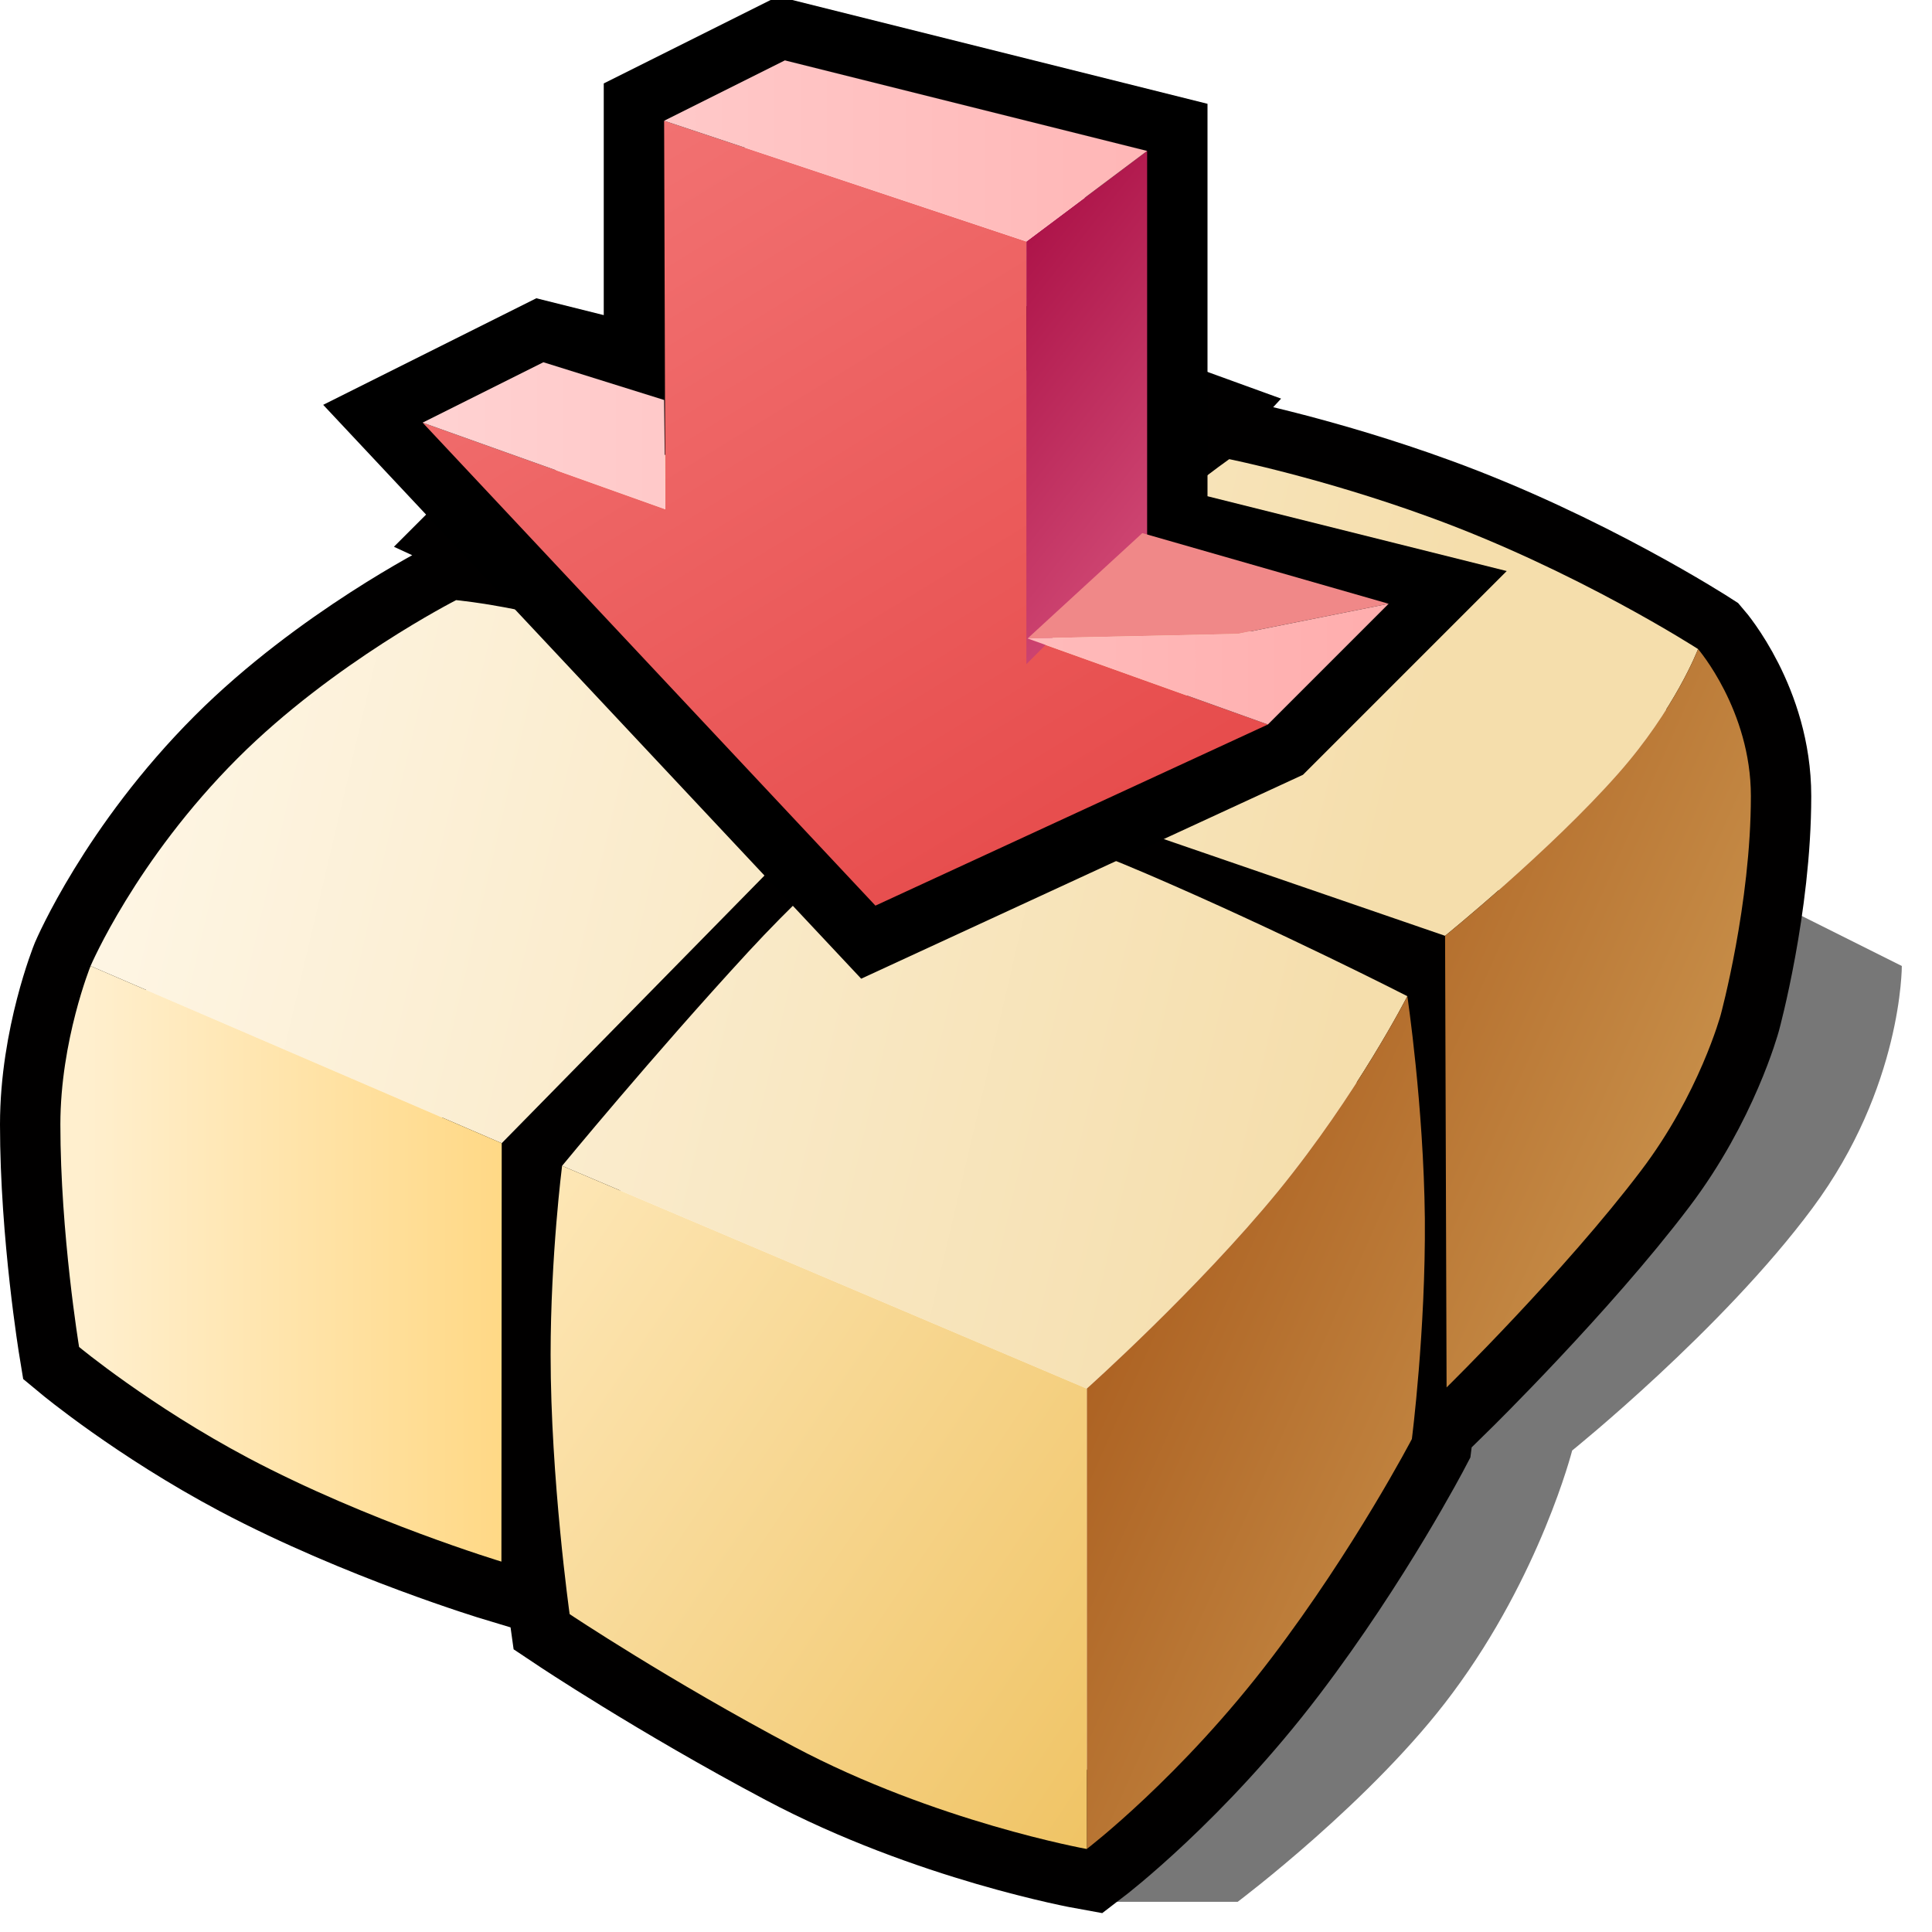
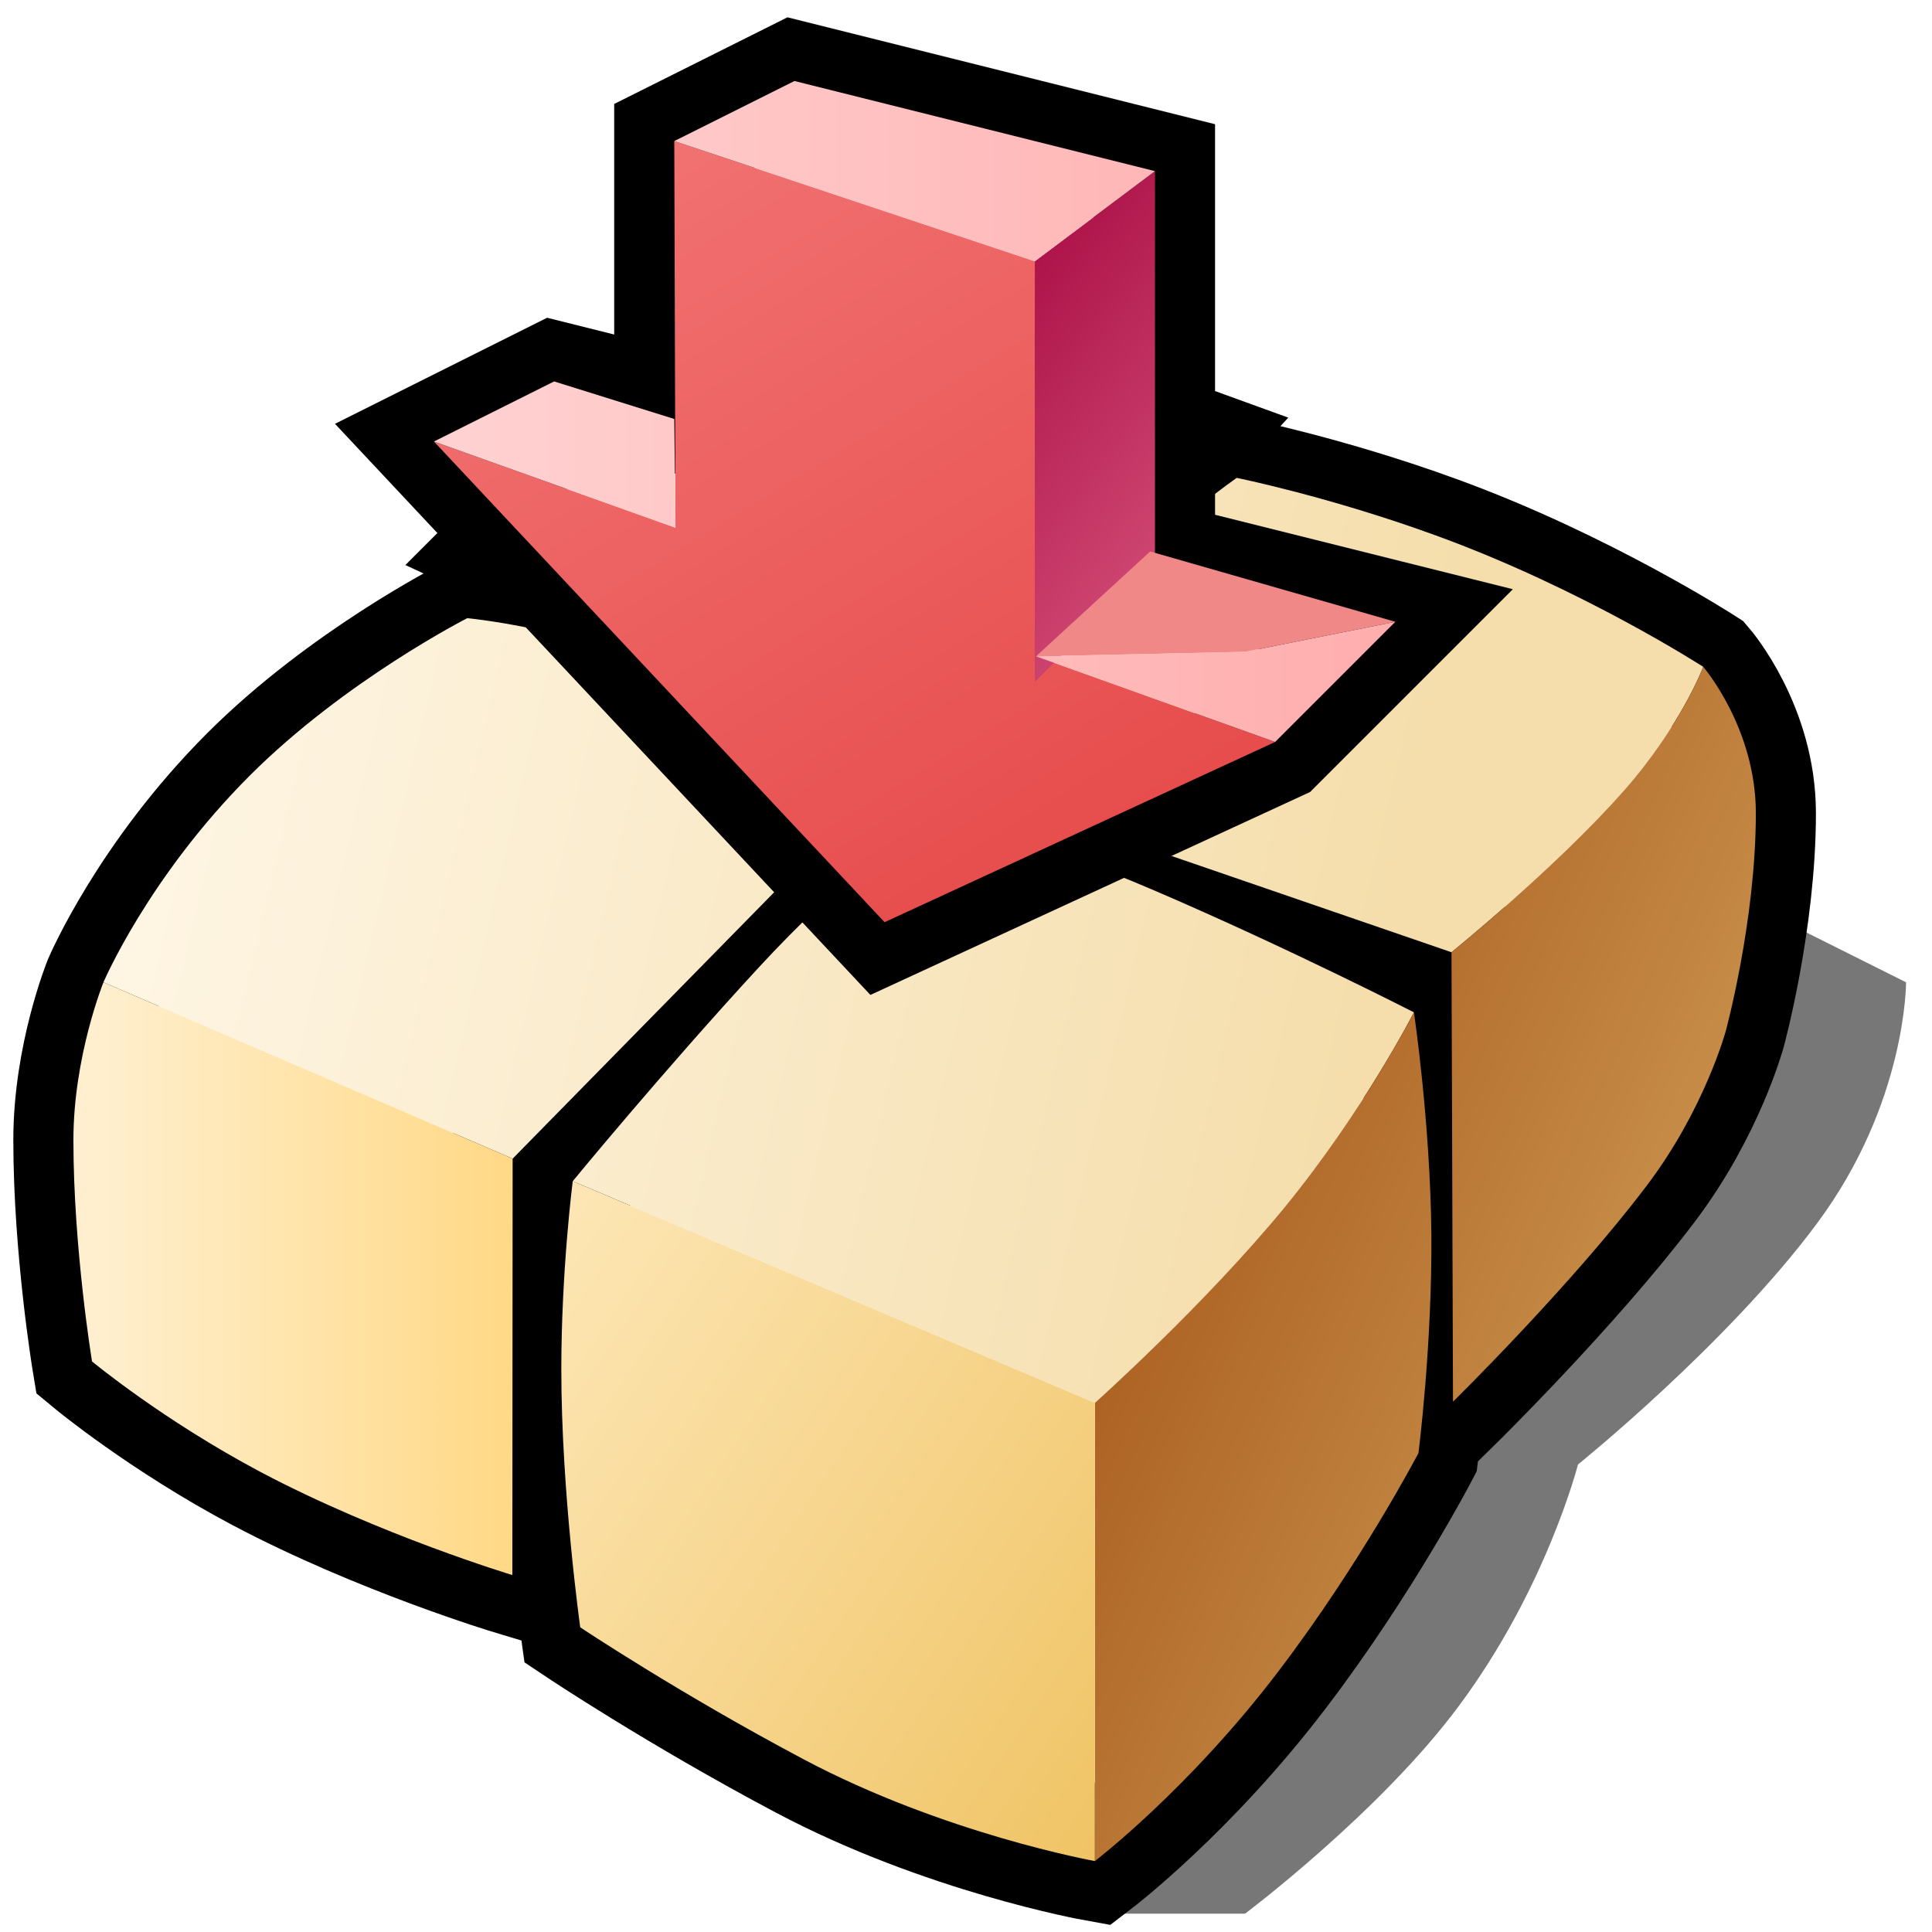
- <svg xmlns="http://www.w3.org/2000/svg" version="1.1" width="64" height="64" color-interpolation="linearRGB">
-   <g>
-     <path style="fill:#010101; fill-opacity:0.533" d="M36 63H41C41 63 45.5 59.62 48.12 56.08C51.03 52.17 52.08 48.05 52.08 48.05C52.08 48.05 57.06 44.04 60.04 40.02C63.02 36.01 63 32 63 32L59 30L57 35L36 63z" />
-     <path style="fill:none; stroke:#010000; stroke-width:4" d="M3 32C3 32 2 34.47 2 37.25C2 40.86 2.62 44.62 2.62 44.62C2.62 44.62 4.97 46.57 8.23 48.3C12.2 50.4 16.61 51.73 16.61 51.73L16.62 37.87L29.5 24.75C29.5 24.75 25.45 23.1 21.66 21.55C18.29 20.17 15.11 19.88 15.11 19.88C15.11 19.88 11.04 21.95 7.87 25.12C4.49 28.5 3 32 3 32z            M30 23.75L38.93 14.06C38.93 14.06 35.07 12.66 31.42 11.33C28.13 10.13 25 10 25 10C25 10 23.27 10.72 21.37 12.62C19.05 14.94 16.49 17.5 16.49 17.5L30 23.75z            M31.5 25.37L47.87 31L47.92 45.96C47.92 45.96 51.84 42.11 54.36 38.78C56.29 36.24 57 33.62 57 33.62C57 33.62 58 29.95 58 26.37C58 23.53 56.25 21.5 56.25 21.5C56.25 21.5 52.21 18.89 47.33 17.12C43.79 15.83 40.72 15.21 40.72 15.21C40.72 15.21 38.67 16.65 36.4 18.79C33.61 21.43 31.5 25.37 31.5 25.37z            M46.62 33C46.62 33 42.42 30.85 37.97 28.94C34 27.24 30.5 26.25 30.5 26.25C30.5 26.25 27.59 28.49 24.78 31.54C21.62 34.97 18.62 38.62 18.62 38.62C18.62 38.62 18.24 41.59 18.24 44.88C18.24 48.98 18.87 53.47 18.87 53.47C18.87 53.47 22.15 55.66 26.3 57.86C30.99 60.35 36 61.25 36 61.25C36 61.25 39.12 58.87 42.12 54.92C44.88 51.29 46.77 47.67 46.77 47.67C46.77 47.67 47.23 44.08 47.2 40.36C47.16 36.62 46.62 33 46.62 33z" />
+ <svg xmlns="http://www.w3.org/2000/svg" version="1.1" width="28" height="28" color-interpolation="linearRGB" id="svg75">
+   <defs id="defs79" />
+   <g id="g73" transform="matrix(0.4354103,0,0,0.4354103,0.1931119,0.3030377)">
+     <path style="fill:#010101;fill-opacity:0.533" d="m 36,63 h 5 c 0,0 4.5,-3.38 7.12,-6.92 2.91,-3.91 3.96,-8.03 3.96,-8.03 0,0 4.98,-4.01 7.96,-8.03 C 63.02,36.01 63,32 63,32 l -4,-2 -2,5 z" id="path2" />
+     <path style="fill:none;stroke:#010000;stroke-width:4" d="m 3,32 c 0,0 -1,2.47 -1,5.25 0,3.61 0.62,7.37 0.62,7.37 0,0 2.35,1.95 5.61,3.68 3.97,2.1 8.38,3.43 8.38,3.43 L 16.62,37.87 29.5,24.75 c 0,0 -4.05,-1.65 -7.84,-3.2 -3.37,-1.38 -6.55,-1.67 -6.55,-1.67 0,0 -4.07,2.07 -7.24,5.24 C 4.49,28.5 3,32 3,32 Z m 27,-8.25 8.93,-9.69 c 0,0 -3.86,-1.4 -7.51,-2.73 C 28.13,10.13 25,10 25,10 c 0,0 -1.73,0.72 -3.63,2.62 -2.32,2.32 -4.88,4.88 -4.88,4.88 z m 1.5,1.62 16.37,5.63 0.05,14.96 c 0,0 3.92,-3.85 6.44,-7.18 1.93,-2.54 2.64,-5.16 2.64,-5.16 0,0 1,-3.67 1,-7.25 0,-2.84 -1.75,-4.87 -1.75,-4.87 0,0 -4.04,-2.61 -8.92,-4.38 -3.54,-1.29 -6.61,-1.91 -6.61,-1.91 0,0 -2.05,1.44 -4.32,3.58 -2.79,2.64 -4.9,6.58 -4.9,6.58 z M 46.62,33 c 0,0 -4.2,-2.15 -8.65,-4.06 -3.97,-1.7 -7.47,-2.69 -7.47,-2.69 0,0 -2.91,2.24 -5.72,5.29 -3.16,3.43 -6.16,7.08 -6.16,7.08 0,0 -0.38,2.97 -0.38,6.26 0,4.1 0.63,8.59 0.63,8.59 0,0 3.28,2.19 7.43,4.39 4.69,2.49 9.7,3.39 9.7,3.39 0,0 3.12,-2.38 6.12,-6.33 2.76,-3.63 4.65,-7.25 4.65,-7.25 0,0 0.46,-3.59 0.43,-7.31 C 47.16,36.62 46.62,33 46.62,33 Z" id="path4" />
    <linearGradient id="gradient0" gradientUnits="userSpaceOnUse" x1="13.84" y1="-34.14" x2="58.34" y2="-23.7">
-       <stop offset="0" stop-color="#fff8ea" />
-       <stop offset="1" stop-color="#f5deac" />
+       <stop offset="0" stop-color="#fff8ea" id="stop6" />
+       <stop offset="1" stop-color="#f5deac" id="stop8" />
    </linearGradient>
-     <path style="fill:url(#gradient0)" d="M46.62 33C46.62 33 42.42 30.85 37.97 28.94C34 27.24 30.5 26.25 30.5 26.25C30.5 26.25 27.59 28.49 24.78 31.54C21.62 34.97 18.62 38.62 18.62 38.62L36 46C36 46 39.67 42.72 42.34 39.46C44.98 36.22 46.62 33 46.62 33z            M3 32L16.62 37.87L29.5 24.75C29.5 24.75 25.45 23.1 21.66 21.55C18.29 20.17 15.11 19.88 15.11 19.88C15.11 19.88 11.04 21.95 7.87 25.12C4.49 28.5 3 32 3 32z            M30 23.75L38.93 14.06C38.93 14.06 35.07 12.66 31.42 11.33C28.13 10.13 25 10 25 10C25 10 23.27 10.72 21.37 12.62C19.05 14.94 16.49 17.5 16.49 17.5L30 23.75z            M31.5 25.37L47.87 31C47.87 31 51.34 28.19 53.6 25.63C55.5 23.48 56.25 21.5 56.25 21.5C56.25 21.5 52.21 18.89 47.33 17.12C43.79 15.83 40.72 15.21 40.72 15.21C40.72 15.21 38.67 16.65 36.4 18.79C33.61 21.43 31.5 25.37 31.5 25.37z" />
+     <path style="fill:url(#gradient0)" d="m 46.62,33 c 0,0 -4.2,-2.15 -8.65,-4.06 -3.97,-1.7 -7.47,-2.69 -7.47,-2.69 0,0 -2.91,2.24 -5.72,5.29 -3.16,3.43 -6.16,7.08 -6.16,7.08 L 36,46 c 0,0 3.67,-3.28 6.34,-6.54 C 44.98,36.22 46.62,33 46.62,33 Z M 3,32 16.62,37.87 29.5,24.75 c 0,0 -4.05,-1.65 -7.84,-3.2 -3.37,-1.38 -6.55,-1.67 -6.55,-1.67 0,0 -4.07,2.07 -7.24,5.24 C 4.49,28.5 3,32 3,32 Z m 27,-8.25 8.93,-9.69 c 0,0 -3.86,-1.4 -7.51,-2.73 C 28.13,10.13 25,10 25,10 c 0,0 -1.73,0.72 -3.63,2.62 -2.32,2.32 -4.88,4.88 -4.88,4.88 z m 1.5,1.62 16.37,5.63 c 0,0 3.47,-2.81 5.73,-5.37 1.9,-2.15 2.65,-4.13 2.65,-4.13 0,0 -4.04,-2.61 -8.92,-4.38 -3.54,-1.29 -6.61,-1.91 -6.61,-1.91 0,0 -2.05,1.44 -4.32,3.58 -2.79,2.64 -4.9,6.58 -4.9,6.58 z" id="path11" />
    <linearGradient id="gradient1" gradientUnits="userSpaceOnUse" x1="44.72" y1="-3.9" x2="86.1" y2="14.51">
-       <stop offset="0" stop-color="#983f04" />
-       <stop offset="1" stop-color="#e6c276" />
+       <stop offset="0" stop-color="#983f04" id="stop13" />
+       <stop offset="1" stop-color="#e6c276" id="stop15" />
    </linearGradient>
-     <path style="fill:url(#gradient1)" d="M46.62 33C46.62 33 44.98 36.22 42.34 39.46C39.67 42.72 36 46 36 46V61.25C36 61.25 39.12 58.87 42.12 54.92C44.88 51.29 46.77 47.67 46.77 47.67C46.77 47.67 47.23 44.08 47.2 40.36C47.16 36.62 46.62 33 46.62 33z            M47.87 31L47.92 45.96C47.92 45.96 51.84 42.11 54.36 38.78C56.29 36.24 57 33.62 57 33.62C57 33.62 58 29.95 58 26.37C58 23.53 56.25 21.5 56.25 21.5C56.25 21.5 55.5 23.48 53.6 25.63C51.34 28.19 47.87 31 47.87 31z" />
+     <path style="fill:url(#gradient1)" d="m 46.62,33 c 0,0 -1.64,3.22 -4.28,6.46 C 39.67,42.72 36,46 36,46 v 15.25 c 0,0 3.12,-2.38 6.12,-6.33 2.76,-3.63 4.65,-7.25 4.65,-7.25 0,0 0.46,-3.59 0.43,-7.31 C 47.16,36.62 46.62,33 46.62,33 Z m 1.25,-2 0.05,14.96 c 0,0 3.92,-3.85 6.44,-7.18 1.93,-2.54 2.64,-5.16 2.64,-5.16 0,0 1,-3.67 1,-7.25 0,-2.84 -1.75,-4.87 -1.75,-4.87 0,0 -0.75,1.98 -2.65,4.13 C 51.34,28.19 47.87,31 47.87,31 Z" id="path18" />
    <linearGradient id="gradient2" gradientUnits="userSpaceOnUse" x1="17.72" y1="94.92" x2="-10.6" y2="75.85">
-       <stop offset="0" stop-color="#eebf5a" />
-       <stop offset="1" stop-color="#ffebc0" />
+       <stop offset="0" stop-color="#eebf5a" id="stop20" />
+       <stop offset="1" stop-color="#ffebc0" id="stop22" />
    </linearGradient>
-     <path style="fill:url(#gradient2)" d="M36 46L18.62 38.62C18.62 38.62 18.24 41.59 18.24 44.88C18.24 48.98 18.87 53.47 18.87 53.47C18.87 53.47 22.15 55.66 26.3 57.86C30.99 60.35 36 61.25 36 61.25V46z" />
+     <path style="fill:url(#gradient2)" d="M 36,46 18.62,38.62 c 0,0 -0.38,2.97 -0.38,6.26 0,4.1 0.63,8.59 0.63,8.59 0,0 3.28,2.19 7.43,4.39 4.69,2.49 9.7,3.39 9.7,3.39 z" id="path25" />
    <linearGradient id="gradient3" gradientUnits="userSpaceOnUse" x1="2.85" y1="-60" x2="21.14" y2="-60">
-       <stop offset="0" stop-color="#ffefce" />
-       <stop offset="1" stop-color="#ffd16e" />
+       <stop offset="0" stop-color="#ffefce" id="stop27" />
+       <stop offset="1" stop-color="#ffd16e" id="stop29" />
    </linearGradient>
-     <path style="fill:url(#gradient3)" d="M3 32C3 32 2 34.47 2 37.25C2 40.86 2.62 44.62 2.62 44.62C2.62 44.62 4.97 46.57 8.23 48.3C12.2 50.4 16.61 51.73 16.61 51.73L16.62 37.87L3 32z" />
-     <path style="fill:none; stroke:#000000; stroke-width:4" d="M22 13L18 12L14 14L29 30L42 24L46 20L38 18V5L26 2L22 4V13z" />
+     <path style="fill:url(#gradient3)" d="m 3,32 c 0,0 -1,2.47 -1,5.25 0,3.61 0.62,7.37 0.62,7.37 0,0 2.35,1.95 5.61,3.68 3.97,2.1 8.38,3.43 8.38,3.43 l 0.01,-13.86 z" id="path32" />
+     <path style="fill:none;stroke:#000000;stroke-width:4" d="m 22,13 -4,-1 -4,2 15,16 13,-6 4,-4 -8,-2 V 5 L 26,2 22,4 Z" id="path34" />
    <linearGradient id="gradient4" gradientUnits="userSpaceOnUse" x1="56.4" y1="-21.28" x2="74.74" y2="8.81">
-       <stop offset="0" stop-color="#f37676" />
-       <stop offset="1" stop-color="#e54747" />
+       <stop offset="0" stop-color="#f37676" id="stop36" />
+       <stop offset="1" stop-color="#e54747" id="stop38" />
    </linearGradient>
-     <path style="fill:url(#gradient4)" d="M42 24L29 30L14 14L22.04 16.87L22 4L34 8L34.04 21.15L42 24z" />
+     <path style="fill:url(#gradient4)" d="M 42,24 29,30 14,14 22.04,16.87 22,4 34,8 34.04,21.15 Z" id="path41" />
    <linearGradient id="gradient5" gradientUnits="userSpaceOnUse" x1="46.93" y1="-13.38" x2="67.71" y2="3">
-       <stop offset="0" stop-color="#a3043c" />
-       <stop offset="1" stop-color="#ff90af" />
+       <stop offset="0" stop-color="#a3043c" id="stop43" />
+       <stop offset="1" stop-color="#ff90af" id="stop45" />
    </linearGradient>
-     <path style="fill:url(#gradient5)" d="M34 8V22L38 18V5L34 8z" />
+     <path style="fill:url(#gradient5)" d="m 34,8 v 14 l 4,-4 V 5 Z" id="path48" />
    <linearGradient id="gradient6" gradientUnits="userSpaceOnUse" x1="13" y1="-28" x2="47" y2="-28">
-       <stop offset="0" stop-color="#ffd3d3" />
-       <stop offset="1" stop-color="#ffacac" />
+       <stop offset="0" stop-color="#ffd3d3" id="stop50" />
+       <stop offset="1" stop-color="#ffacac" id="stop52" />
    </linearGradient>
-     <path style="fill:url(#gradient6)" d="M22 4L34 8L38 5L26 2L22 4z" />
+     <path style="fill:url(#gradient6)" d="M 22,4 34,8 38,5 26,2 Z" id="path55" />
    <linearGradient id="gradient7" gradientUnits="userSpaceOnUse" x1="13" y1="-28" x2="47" y2="-28">
-       <stop offset="0" stop-color="#ffd3d3" />
-       <stop offset="1" stop-color="#ffacac" />
+       <stop offset="0" stop-color="#ffd3d3" id="stop57" />
+       <stop offset="1" stop-color="#ffacac" id="stop59" />
    </linearGradient>
-     <path style="fill:url(#gradient7)" d="M18 12L14 14L22.04 16.87L22 13.25L18 12z" />
-     <path style="fill:#f08888" d="M41 21L46 20L37.84 17.66L34.04 21.15L41 21z" />
+     <path style="fill:url(#gradient7)" d="m 18,12 -4,2 8.04,2.87 L 22,13.25 Z" id="path62" />
+     <path style="fill:#f08888" d="m 41,21 5,-1 -8.16,-2.34 -3.8,3.49 z" id="path64" />
    <linearGradient id="gradient8" gradientUnits="userSpaceOnUse" x1="13" y1="-28" x2="47" y2="-28">
-       <stop offset="0" stop-color="#ffd3d3" />
-       <stop offset="1" stop-color="#ffacac" />
+       <stop offset="0" stop-color="#ffd3d3" id="stop66" />
+       <stop offset="1" stop-color="#ffacac" id="stop68" />
    </linearGradient>
-     <path style="fill:url(#gradient8)" d="M42 24L46 20L41 21L34.04 21.15L42 24z" />
+     <path style="fill:url(#gradient8)" d="m 42,24 4,-4 -5,1 -6.96,0.15 z" id="path71" />
  </g>
</svg>
